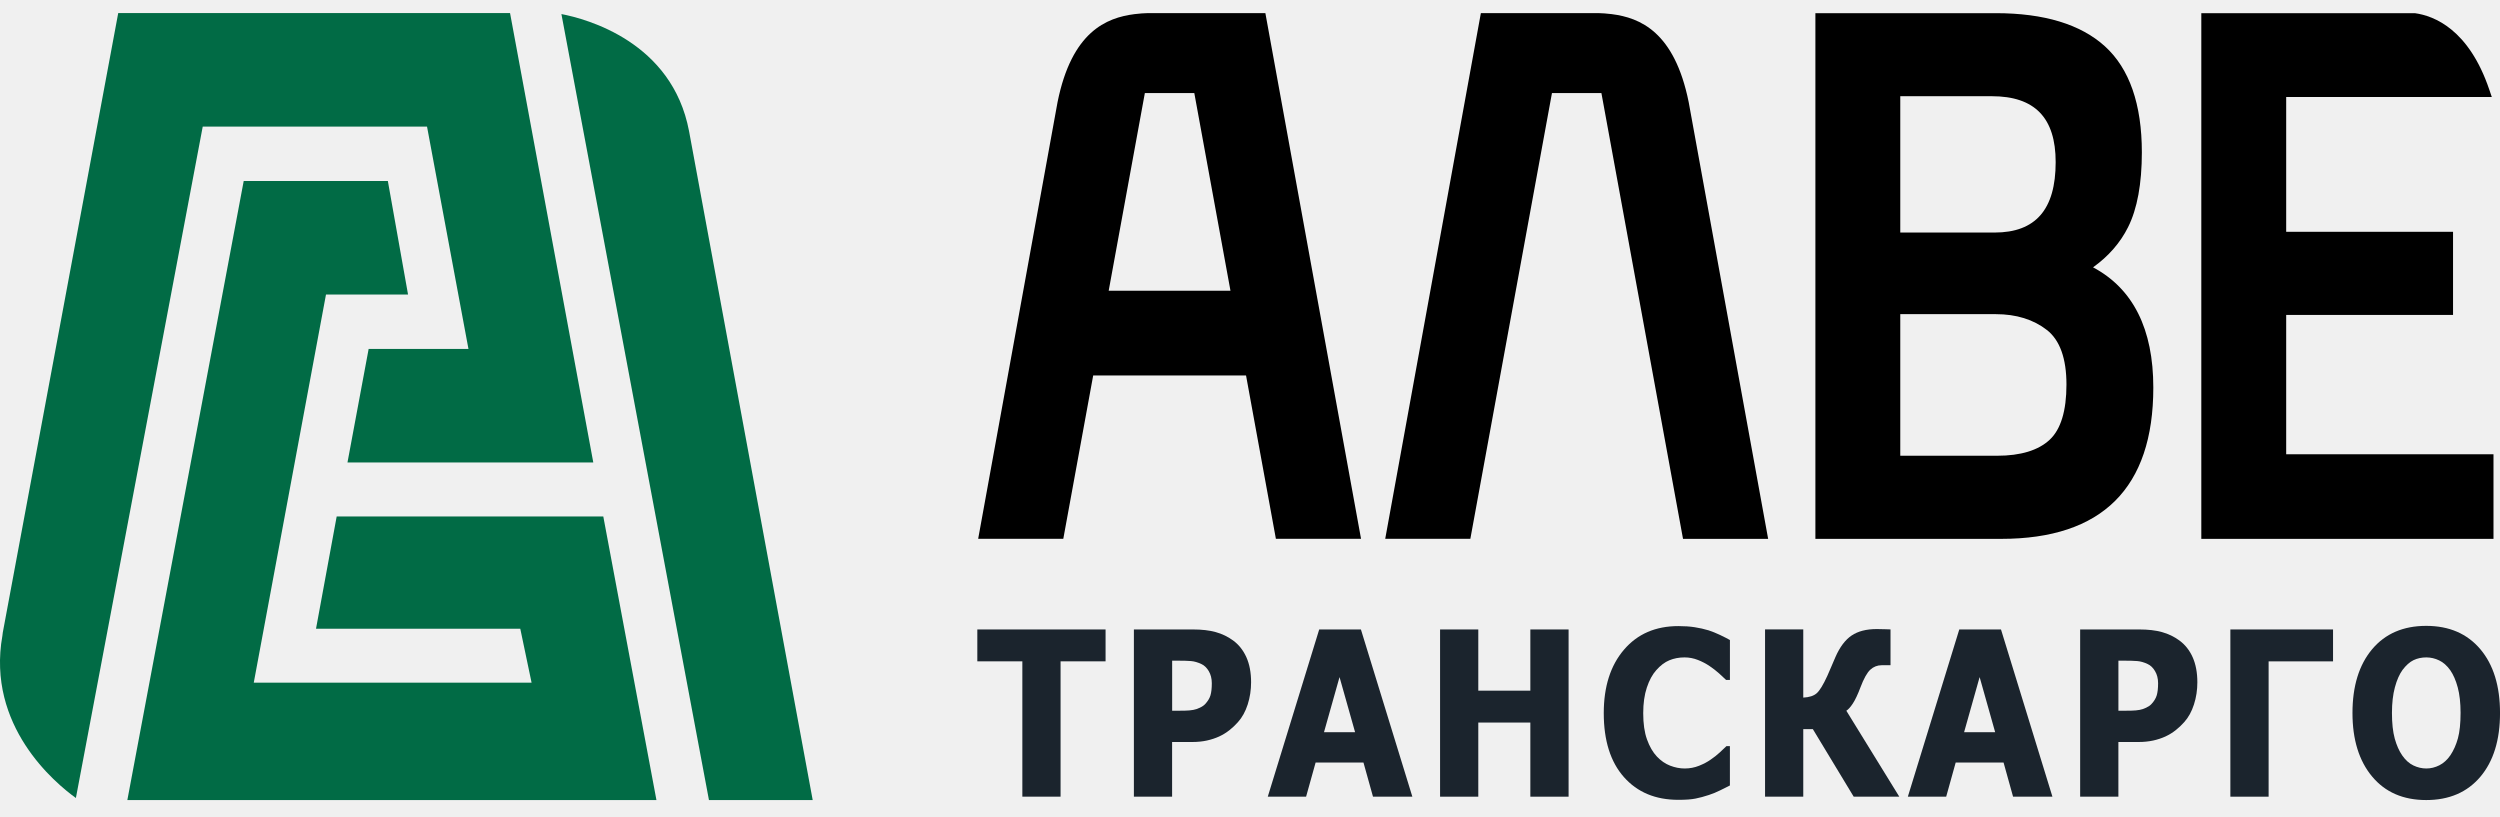
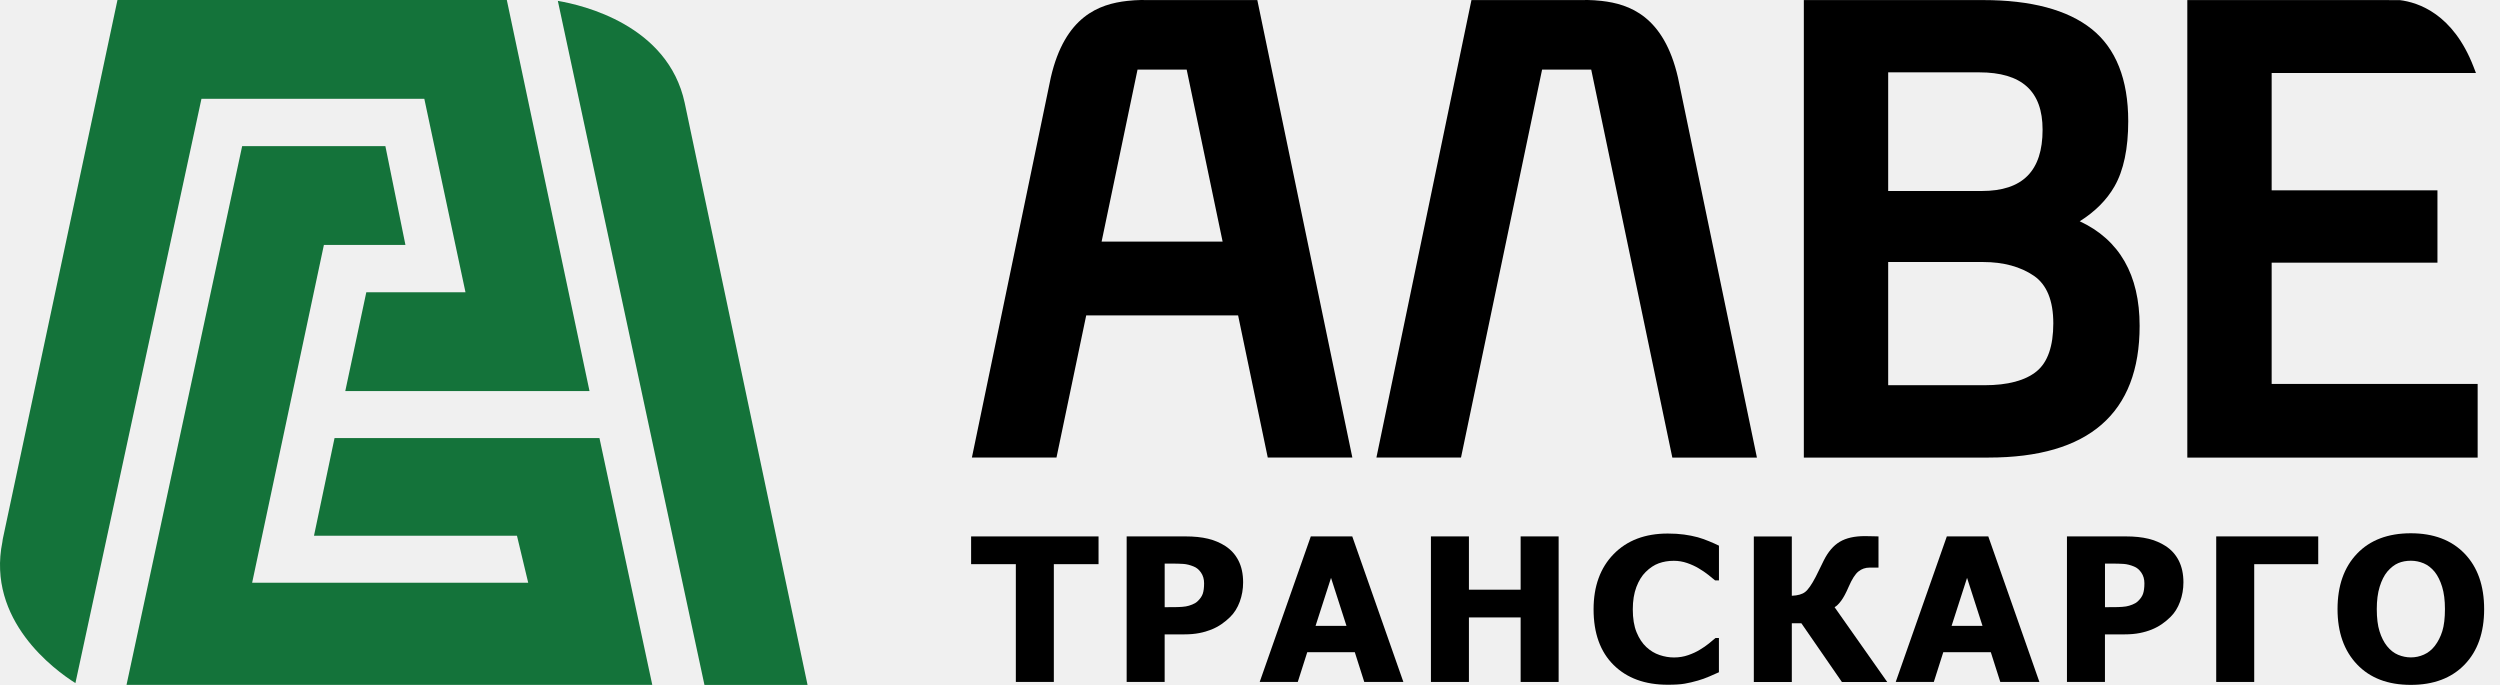
- <svg xmlns="http://www.w3.org/2000/svg" width="101" height="33" viewBox="0 0 101 33" fill="none">
-   <path d="M26.52 32.322L24.373 20.865H13.602L12.767 25.4H21.019L21.476 27.581H10.252L13.17 11.899H16.485L15.669 7.312H9.846L5.145 32.322H26.52Z" fill="#016B45" />
-   <path d="M22.681 0.568L28.642 32.323H32.833L27.838 5.301C27.158 1.685 23.688 0.762 22.681 0.568Z" fill="#016B45" />
-   <path d="M20.606 0.529H4.776L0.112 25.558L0.097 25.681C-0.552 29.327 2.227 31.636 3.066 32.239L8.19 5.116H17.252L18.926 14.098H14.893L14.038 18.684H23.969L20.606 0.529Z" fill="#016B45" />
-   <path d="M59.827 0.53H64.329C64.366 0.53 64.699 0.517 65.115 0.571C66.254 0.717 67.649 1.28 68.223 4.126L71.433 21.77H67.994L64.697 3.761H62.699L59.402 21.768H55.963L59.827 0.53Z" fill="black" />
-   <path d="M51.546 21.768H54.986L51.121 0.53H46.619C46.582 0.53 46.249 0.517 45.833 0.571C44.695 0.717 43.299 1.28 42.725 4.126L39.518 21.768H42.957L44.165 15.169H50.34L51.546 21.768ZM44.791 11.745L46.252 3.761H48.25L49.711 11.745H44.791Z" fill="black" />
-   <path d="M84.559 10.8C85.183 10.354 85.659 9.809 85.974 9.177C86.344 8.44 86.531 7.422 86.531 6.156C86.531 4.214 86.03 2.772 85.04 1.872C84.062 0.982 82.579 0.532 80.632 0.532H73.342V21.77H80.85C84.927 21.77 86.994 19.713 86.994 15.659C86.995 13.292 86.176 11.659 84.559 10.8ZM76.771 9.396V3.887H80.469C82.205 3.887 83.049 4.758 83.049 6.55C83.049 8.464 82.24 9.395 80.578 9.395H76.771V9.396ZM83.485 15.537C83.485 16.598 83.257 17.347 82.806 17.767C82.347 18.195 81.633 18.412 80.687 18.412H76.771V12.692H80.632C81.457 12.692 82.152 12.908 82.696 13.333C83.22 13.743 83.485 14.484 83.485 15.537Z" fill="black" />
-   <path d="M92.362 18.351V12.722H99.103V9.365H92.362V3.918H100.668L100.567 3.62C99.739 1.178 98.332 0.639 97.565 0.533L88.933 0.532V21.77H100.737V18.352H92.362V18.351Z" fill="black" />
-   <path d="M41.303 32.185V26.718H39.484V25.43H44.665V26.718H42.847V32.185H41.303Z" fill="#1B242D" />
-   <path d="M50.544 27.562C50.544 27.877 50.498 28.176 50.407 28.46C50.316 28.744 50.185 28.982 50.014 29.173C49.909 29.291 49.795 29.401 49.669 29.499C49.544 29.598 49.406 29.683 49.254 29.754C49.102 29.823 48.937 29.878 48.76 29.917C48.583 29.956 48.383 29.977 48.163 29.977H47.353V32.186H45.809V25.43H48.197C48.552 25.43 48.859 25.465 49.116 25.537C49.373 25.608 49.608 25.721 49.817 25.875C50.048 26.044 50.227 26.27 50.354 26.553C50.481 26.835 50.544 27.172 50.544 27.562ZM48.957 27.604C48.957 27.413 48.915 27.249 48.833 27.111C48.75 26.973 48.65 26.879 48.536 26.827C48.389 26.758 48.25 26.718 48.117 26.707C47.984 26.696 47.803 26.691 47.574 26.691H47.355V28.715H47.462C47.608 28.715 47.745 28.713 47.874 28.71C48.004 28.708 48.117 28.697 48.213 28.679C48.296 28.665 48.383 28.635 48.475 28.591C48.568 28.548 48.639 28.498 48.689 28.444C48.793 28.332 48.865 28.215 48.902 28.095C48.939 27.972 48.957 27.809 48.957 27.604Z" fill="#1B242D" />
-   <path d="M51.218 32.186L53.296 25.43H54.981L57.059 32.186H55.469L55.084 30.806H53.151L52.766 32.186H51.218ZM54.746 29.582L54.117 27.354L53.489 29.582H54.746Z" fill="#1B242D" />
-   <path d="M63.371 32.186H61.826V29.191H59.723V32.186H58.179V25.43H59.723V27.903H61.826V25.43H63.371V32.186Z" fill="#1B242D" />
-   <path d="M67.804 32.313C66.881 32.313 66.148 32.007 65.606 31.394C65.064 30.781 64.792 29.921 64.792 28.81C64.792 27.739 65.064 26.885 65.608 26.249C66.152 25.612 66.885 25.294 67.808 25.294C68.053 25.294 68.273 25.309 68.469 25.34C68.665 25.37 68.852 25.413 69.031 25.467C69.171 25.513 69.324 25.574 69.489 25.652C69.654 25.731 69.788 25.799 69.889 25.857V27.468H69.733C69.659 27.395 69.565 27.308 69.452 27.207C69.339 27.105 69.211 27.007 69.068 26.909C68.925 26.812 68.767 26.729 68.595 26.662C68.422 26.594 68.242 26.559 68.055 26.559C67.832 26.559 67.628 26.598 67.442 26.675C67.256 26.752 67.078 26.886 66.911 27.077C66.757 27.249 66.63 27.483 66.533 27.775C66.435 28.069 66.386 28.415 66.386 28.814C66.386 29.235 66.436 29.588 66.539 29.874C66.641 30.159 66.774 30.39 66.939 30.565C67.099 30.734 67.277 30.857 67.474 30.933C67.671 31.009 67.867 31.047 68.062 31.047C68.266 31.047 68.46 31.01 68.645 30.936C68.83 30.861 68.985 30.779 69.112 30.688C69.25 30.595 69.371 30.499 69.475 30.402C69.58 30.305 69.671 30.22 69.748 30.144H69.888V31.733C69.775 31.791 69.644 31.856 69.495 31.93C69.346 32.004 69.193 32.067 69.037 32.118C68.844 32.182 68.664 32.23 68.496 32.263C68.33 32.297 68.098 32.313 67.804 32.313Z" fill="#1B242D" />
-   <path d="M76.731 32.185H74.889L73.24 29.458H72.852V32.185H71.308V25.429H72.852V28.183C73.095 28.171 73.276 28.113 73.396 28.006C73.515 27.901 73.658 27.668 73.823 27.307C73.87 27.201 73.924 27.075 73.986 26.931C74.047 26.786 74.101 26.659 74.15 26.549C74.328 26.141 74.546 25.85 74.805 25.675C75.064 25.501 75.402 25.414 75.823 25.414C75.962 25.414 76.076 25.417 76.166 25.421C76.257 25.425 76.327 25.428 76.377 25.428V26.875H76.022C75.846 26.875 75.692 26.935 75.561 27.055C75.431 27.174 75.297 27.412 75.162 27.77C75.055 28.054 74.954 28.269 74.858 28.416C74.763 28.562 74.674 28.662 74.592 28.714L76.731 32.185Z" fill="#1B242D" />
-   <path d="M77.077 32.186L79.155 25.43H80.84L82.918 32.186H81.328L80.944 30.806H79.01L78.626 32.186H77.077ZM80.605 29.582L79.977 27.354L79.349 29.582H80.605Z" fill="#1B242D" />
-   <path d="M88.773 27.562C88.773 27.877 88.728 28.176 88.636 28.46C88.545 28.744 88.415 28.982 88.243 29.173C88.139 29.291 88.024 29.401 87.899 29.499C87.773 29.598 87.635 29.683 87.484 29.754C87.332 29.823 87.167 29.878 86.99 29.917C86.812 29.956 86.613 29.977 86.392 29.977H85.583V32.186H84.038V25.43H86.427C86.781 25.43 87.088 25.465 87.346 25.537C87.603 25.608 87.837 25.721 88.046 25.875C88.278 26.044 88.457 26.27 88.584 26.553C88.709 26.835 88.773 27.172 88.773 27.562ZM87.187 27.604C87.187 27.413 87.145 27.249 87.062 27.111C86.98 26.973 86.88 26.879 86.765 26.827C86.62 26.758 86.48 26.718 86.347 26.707C86.213 26.696 86.032 26.691 85.803 26.691H85.584V28.715H85.691C85.837 28.715 85.975 28.713 86.104 28.71C86.233 28.708 86.347 28.697 86.443 28.679C86.525 28.665 86.613 28.635 86.705 28.591C86.797 28.548 86.869 28.498 86.918 28.444C87.023 28.332 87.094 28.215 87.131 28.095C87.168 27.972 87.187 27.809 87.187 27.604Z" fill="#1B242D" />
-   <path d="M94.255 26.719H91.652V32.186H90.107V25.43H94.255V26.719Z" fill="#1B242D" />
-   <path d="M101.001 28.806C101.001 29.898 100.735 30.757 100.204 31.384C99.673 32.01 98.944 32.322 98.019 32.322C97.09 32.322 96.362 32.006 95.833 31.371C95.305 30.738 95.04 29.882 95.04 28.805C95.04 27.719 95.305 26.861 95.833 26.23C96.362 25.6 97.091 25.285 98.019 25.285C98.944 25.285 99.673 25.599 100.204 26.226C100.735 26.854 101.001 27.715 101.001 28.806ZM99.407 28.801C99.407 28.399 99.369 28.055 99.293 27.773C99.217 27.49 99.116 27.257 98.99 27.076C98.859 26.892 98.708 26.759 98.542 26.68C98.376 26.6 98.202 26.559 98.023 26.559C97.834 26.559 97.661 26.596 97.507 26.67C97.353 26.744 97.204 26.877 97.061 27.067C96.935 27.242 96.832 27.475 96.754 27.766C96.675 28.057 96.635 28.403 96.635 28.805C96.635 29.219 96.672 29.564 96.747 29.837C96.823 30.11 96.924 30.34 97.053 30.524C97.185 30.713 97.335 30.846 97.504 30.926C97.671 31.006 97.845 31.047 98.023 31.047C98.206 31.047 98.382 31.003 98.552 30.917C98.723 30.83 98.87 30.696 98.994 30.515C99.126 30.319 99.228 30.089 99.3 29.828C99.371 29.568 99.407 29.224 99.407 28.801Z" fill="#1B242D" />
+ <svg xmlns="http://www.w3.org/2000/svg" width="146" height="40" viewBox="0 0 146 40" fill="none">
+   <g clip-path="url(#clip0_2_2)">
+     <path d="M38.093 39.997L35.008 25.583H19.537L18.337 31.288H30.191L30.847 34.031H14.725L18.916 14.303H23.677L22.506 8.534H14.142L7.389 39.997H38.093Z" fill="#14733A" />
+     <path d="M32.578 0.052L41.14 40H47.161L39.986 6.006C39.01 1.456 34.026 0.296 32.578 0.052Z" fill="#14733A" />
+     <path d="M29.598 0H6.86L0.161 31.487L0.14 31.642C-0.793 36.229 3.199 39.133 4.404 39.892L11.765 5.77H24.78L27.185 17.07H21.392L20.164 22.84H34.428L29.598 0Z" fill="#14733A" />
+     <path d="M85.933 0.002H92.4C92.453 0.002 92.931 -0.015 93.529 0.053C95.164 0.237 97.169 0.945 97.993 4.526L102.604 26.722H97.664L92.927 4.066H90.058L85.323 26.72H80.383L85.933 0.002Z" fill="black" />
+     <path d="M74.037 26.72H78.977L73.427 0.002H66.96C66.907 0.002 66.429 -0.015 65.831 0.053C64.196 0.237 62.191 0.945 61.367 4.526L56.759 26.72H61.699L63.435 18.418H72.305L74.037 26.72ZM64.334 14.11L66.432 4.066H69.302L71.401 14.11H64.334Z" fill="black" />
+     <path d="M121.456 12.922C122.353 12.36 123.036 11.675 123.489 10.88C124.02 9.952 124.289 8.672 124.289 7.079C124.289 4.637 123.569 2.822 122.148 1.691C120.743 0.571 118.613 0.004 115.815 0.004H105.344V26.722H116.129C121.985 26.722 124.954 24.135 124.954 19.034C124.956 16.057 123.779 14.003 121.456 12.922ZM110.27 11.155V4.225H115.582C118.075 4.225 119.287 5.321 119.287 7.574C119.287 9.983 118.126 11.154 115.738 11.154H110.27V11.155ZM119.913 18.881C119.913 20.215 119.586 21.158 118.938 21.686C118.278 22.225 117.254 22.497 115.895 22.497H110.27V15.302H115.815C117.001 15.302 117.999 15.574 118.781 16.108C119.533 16.624 119.913 17.557 119.913 18.881Z" fill="black" />
+     <path d="M132.665 22.421V15.339H142.347V11.116H132.665V4.264H144.596L144.451 3.89C143.262 0.817 141.239 0.138 140.139 0.006L127.739 0.004V26.722H144.695V22.423H132.665V22.421Z" fill="black" />
+     <path d="M59.325 39.825V32.947H56.713V31.327H64.155V32.947H61.544V39.825H59.325Z" fill="black" />
+     <path d="M72.598 34.009C72.598 34.405 72.533 34.782 72.402 35.139C72.271 35.496 72.084 35.796 71.838 36.036C71.687 36.184 71.523 36.322 71.342 36.446C71.162 36.57 70.963 36.678 70.746 36.766C70.528 36.853 70.291 36.923 70.036 36.972C69.781 37.021 69.495 37.047 69.178 37.047H68.016V39.826H65.797V31.326H69.228C69.737 31.326 70.178 31.371 70.548 31.461C70.918 31.551 71.254 31.692 71.555 31.886C71.887 32.099 72.144 32.383 72.326 32.739C72.508 33.095 72.598 33.519 72.598 34.009ZM70.319 34.062C70.319 33.822 70.259 33.616 70.141 33.442C70.022 33.268 69.879 33.149 69.714 33.085C69.504 32.998 69.304 32.947 69.113 32.933C68.922 32.919 68.662 32.913 68.332 32.913H68.017V35.459H68.171C68.382 35.459 68.578 35.457 68.764 35.454C68.95 35.45 69.113 35.437 69.251 35.415C69.369 35.396 69.495 35.358 69.628 35.304C69.76 35.249 69.863 35.187 69.934 35.118C70.084 34.977 70.187 34.831 70.24 34.679C70.293 34.525 70.319 34.32 70.319 34.062Z" fill="black" />
+     <path d="M73.566 39.826L76.551 31.326H78.972L81.957 39.826H79.673L79.121 38.09H76.343L75.79 39.826H73.566ZM78.634 36.55L77.732 33.747L76.829 36.55H78.634Z" fill="black" />
+     <path d="M91.024 39.826H88.805V36.058H85.785V39.826H83.566V31.326H85.785V34.438H88.805V31.326H91.024V39.826Z" fill="black" />
+     <path d="M97.391 39.989C96.066 39.989 95.013 39.605 94.234 38.834C93.456 38.063 93.065 36.98 93.065 35.583C93.065 34.235 93.456 33.161 94.236 32.361C95.018 31.559 96.071 31.159 97.396 31.159C97.749 31.159 98.065 31.178 98.347 31.217C98.628 31.255 98.897 31.309 99.153 31.377C99.355 31.435 99.575 31.512 99.812 31.61C100.049 31.709 100.242 31.794 100.387 31.867V33.895H100.162C100.056 33.803 99.921 33.694 99.758 33.566C99.596 33.438 99.412 33.314 99.207 33.192C99.001 33.069 98.775 32.965 98.527 32.88C98.279 32.795 98.021 32.751 97.752 32.751C97.432 32.751 97.138 32.8 96.871 32.897C96.604 32.994 96.349 33.163 96.108 33.403C95.887 33.619 95.705 33.913 95.565 34.281C95.425 34.65 95.355 35.086 95.355 35.588C95.355 36.117 95.427 36.562 95.574 36.921C95.721 37.28 95.912 37.571 96.149 37.79C96.379 38.003 96.634 38.158 96.917 38.253C97.2 38.349 97.481 38.396 97.763 38.396C98.055 38.396 98.334 38.35 98.6 38.257C98.865 38.163 99.088 38.059 99.27 37.945C99.468 37.828 99.642 37.707 99.792 37.586C99.943 37.464 100.073 37.356 100.183 37.261H100.385V39.259C100.222 39.332 100.035 39.414 99.82 39.508C99.606 39.601 99.387 39.68 99.162 39.744C98.885 39.824 98.626 39.886 98.385 39.926C98.147 39.969 97.814 39.989 97.391 39.989Z" fill="black" />
+     <path d="M110.214 39.828H107.567L105.199 36.397H104.642V39.828H102.423V31.328H104.642V34.793C104.991 34.778 105.251 34.705 105.422 34.57C105.594 34.438 105.799 34.145 106.036 33.69C106.104 33.557 106.181 33.399 106.27 33.217C106.358 33.035 106.436 32.875 106.505 32.737C106.762 32.223 107.075 31.857 107.447 31.638C107.818 31.418 108.305 31.309 108.91 31.309C109.108 31.309 109.273 31.313 109.402 31.318C109.533 31.323 109.633 31.326 109.704 31.326V33.147H109.195C108.942 33.147 108.72 33.222 108.533 33.374C108.345 33.523 108.154 33.823 107.96 34.272C107.806 34.63 107.661 34.9 107.523 35.086C107.386 35.27 107.259 35.396 107.14 35.46L110.214 39.828Z" fill="black" />
+     <path d="M110.71 39.826L113.695 31.326H116.116L119.101 39.826H116.817L116.264 38.09H113.487L112.935 39.826H110.71ZM115.778 36.55L114.876 33.747L113.973 36.55H115.778Z" fill="black" />
+     <path d="M127.512 34.009C127.512 34.405 127.446 34.782 127.315 35.139C127.185 35.496 126.997 35.796 126.751 36.036C126.601 36.184 126.436 36.322 126.256 36.446C126.075 36.57 125.877 36.678 125.659 36.766C125.442 36.853 125.205 36.923 124.95 36.972C124.695 37.021 124.408 37.047 124.092 37.047H122.929V39.826H120.71V31.326H124.141C124.651 31.326 125.091 31.371 125.461 31.461C125.831 31.551 126.167 31.692 126.468 31.886C126.801 32.099 127.057 32.383 127.239 32.739C127.42 33.095 127.512 33.519 127.512 34.009ZM125.233 34.062C125.233 33.822 125.173 33.616 125.054 33.442C124.936 33.268 124.792 33.149 124.628 33.085C124.419 32.998 124.217 32.947 124.026 32.933C123.835 32.919 123.575 32.913 123.246 32.913H122.931V35.459H123.085C123.294 35.459 123.492 35.457 123.678 35.454C123.863 35.45 124.026 35.437 124.164 35.415C124.283 35.396 124.408 35.358 124.541 35.304C124.674 35.249 124.776 35.187 124.847 35.118C124.998 34.977 125.1 34.831 125.153 34.679C125.206 34.525 125.233 34.32 125.233 34.062Z" fill="black" />
+     <path d="M135.385 32.948H131.646V39.826H129.427V31.326H135.385V32.948Z" fill="black" />
+     <path d="M145.074 35.574C145.074 36.947 144.692 38.028 143.929 38.816C143.167 39.604 142.119 39.997 140.791 39.997C139.456 39.997 138.411 39.599 137.652 38.801C136.893 38.004 136.512 36.927 136.512 35.572C136.512 34.205 136.893 33.126 137.652 32.333C138.411 31.54 139.458 31.143 140.791 31.143C142.119 31.143 143.167 31.538 143.929 32.328C144.692 33.118 145.074 34.2 145.074 35.574ZM142.785 35.567C142.785 35.061 142.73 34.629 142.622 34.273C142.512 33.918 142.367 33.625 142.187 33.397C141.997 33.165 141.781 32.998 141.543 32.898C141.304 32.798 141.054 32.747 140.798 32.747C140.525 32.747 140.277 32.792 140.056 32.886C139.835 32.98 139.621 33.147 139.416 33.385C139.234 33.606 139.087 33.899 138.973 34.265C138.86 34.631 138.804 35.066 138.804 35.572C138.804 36.093 138.857 36.527 138.965 36.87C139.072 37.214 139.218 37.504 139.403 37.735C139.593 37.972 139.809 38.14 140.051 38.241C140.292 38.341 140.541 38.392 140.798 38.392C141.06 38.392 141.313 38.338 141.557 38.229C141.803 38.12 142.013 37.951 142.192 37.723C142.381 37.476 142.528 37.187 142.631 36.859C142.733 36.532 142.785 36.099 142.785 35.567Z" fill="black" />
+   </g>
+   <defs>
+     <clipPath id="clip0_2_2">
+       <rect width="146" height="40" fill="white" />
+     </clipPath>
+   </defs>
</svg>
